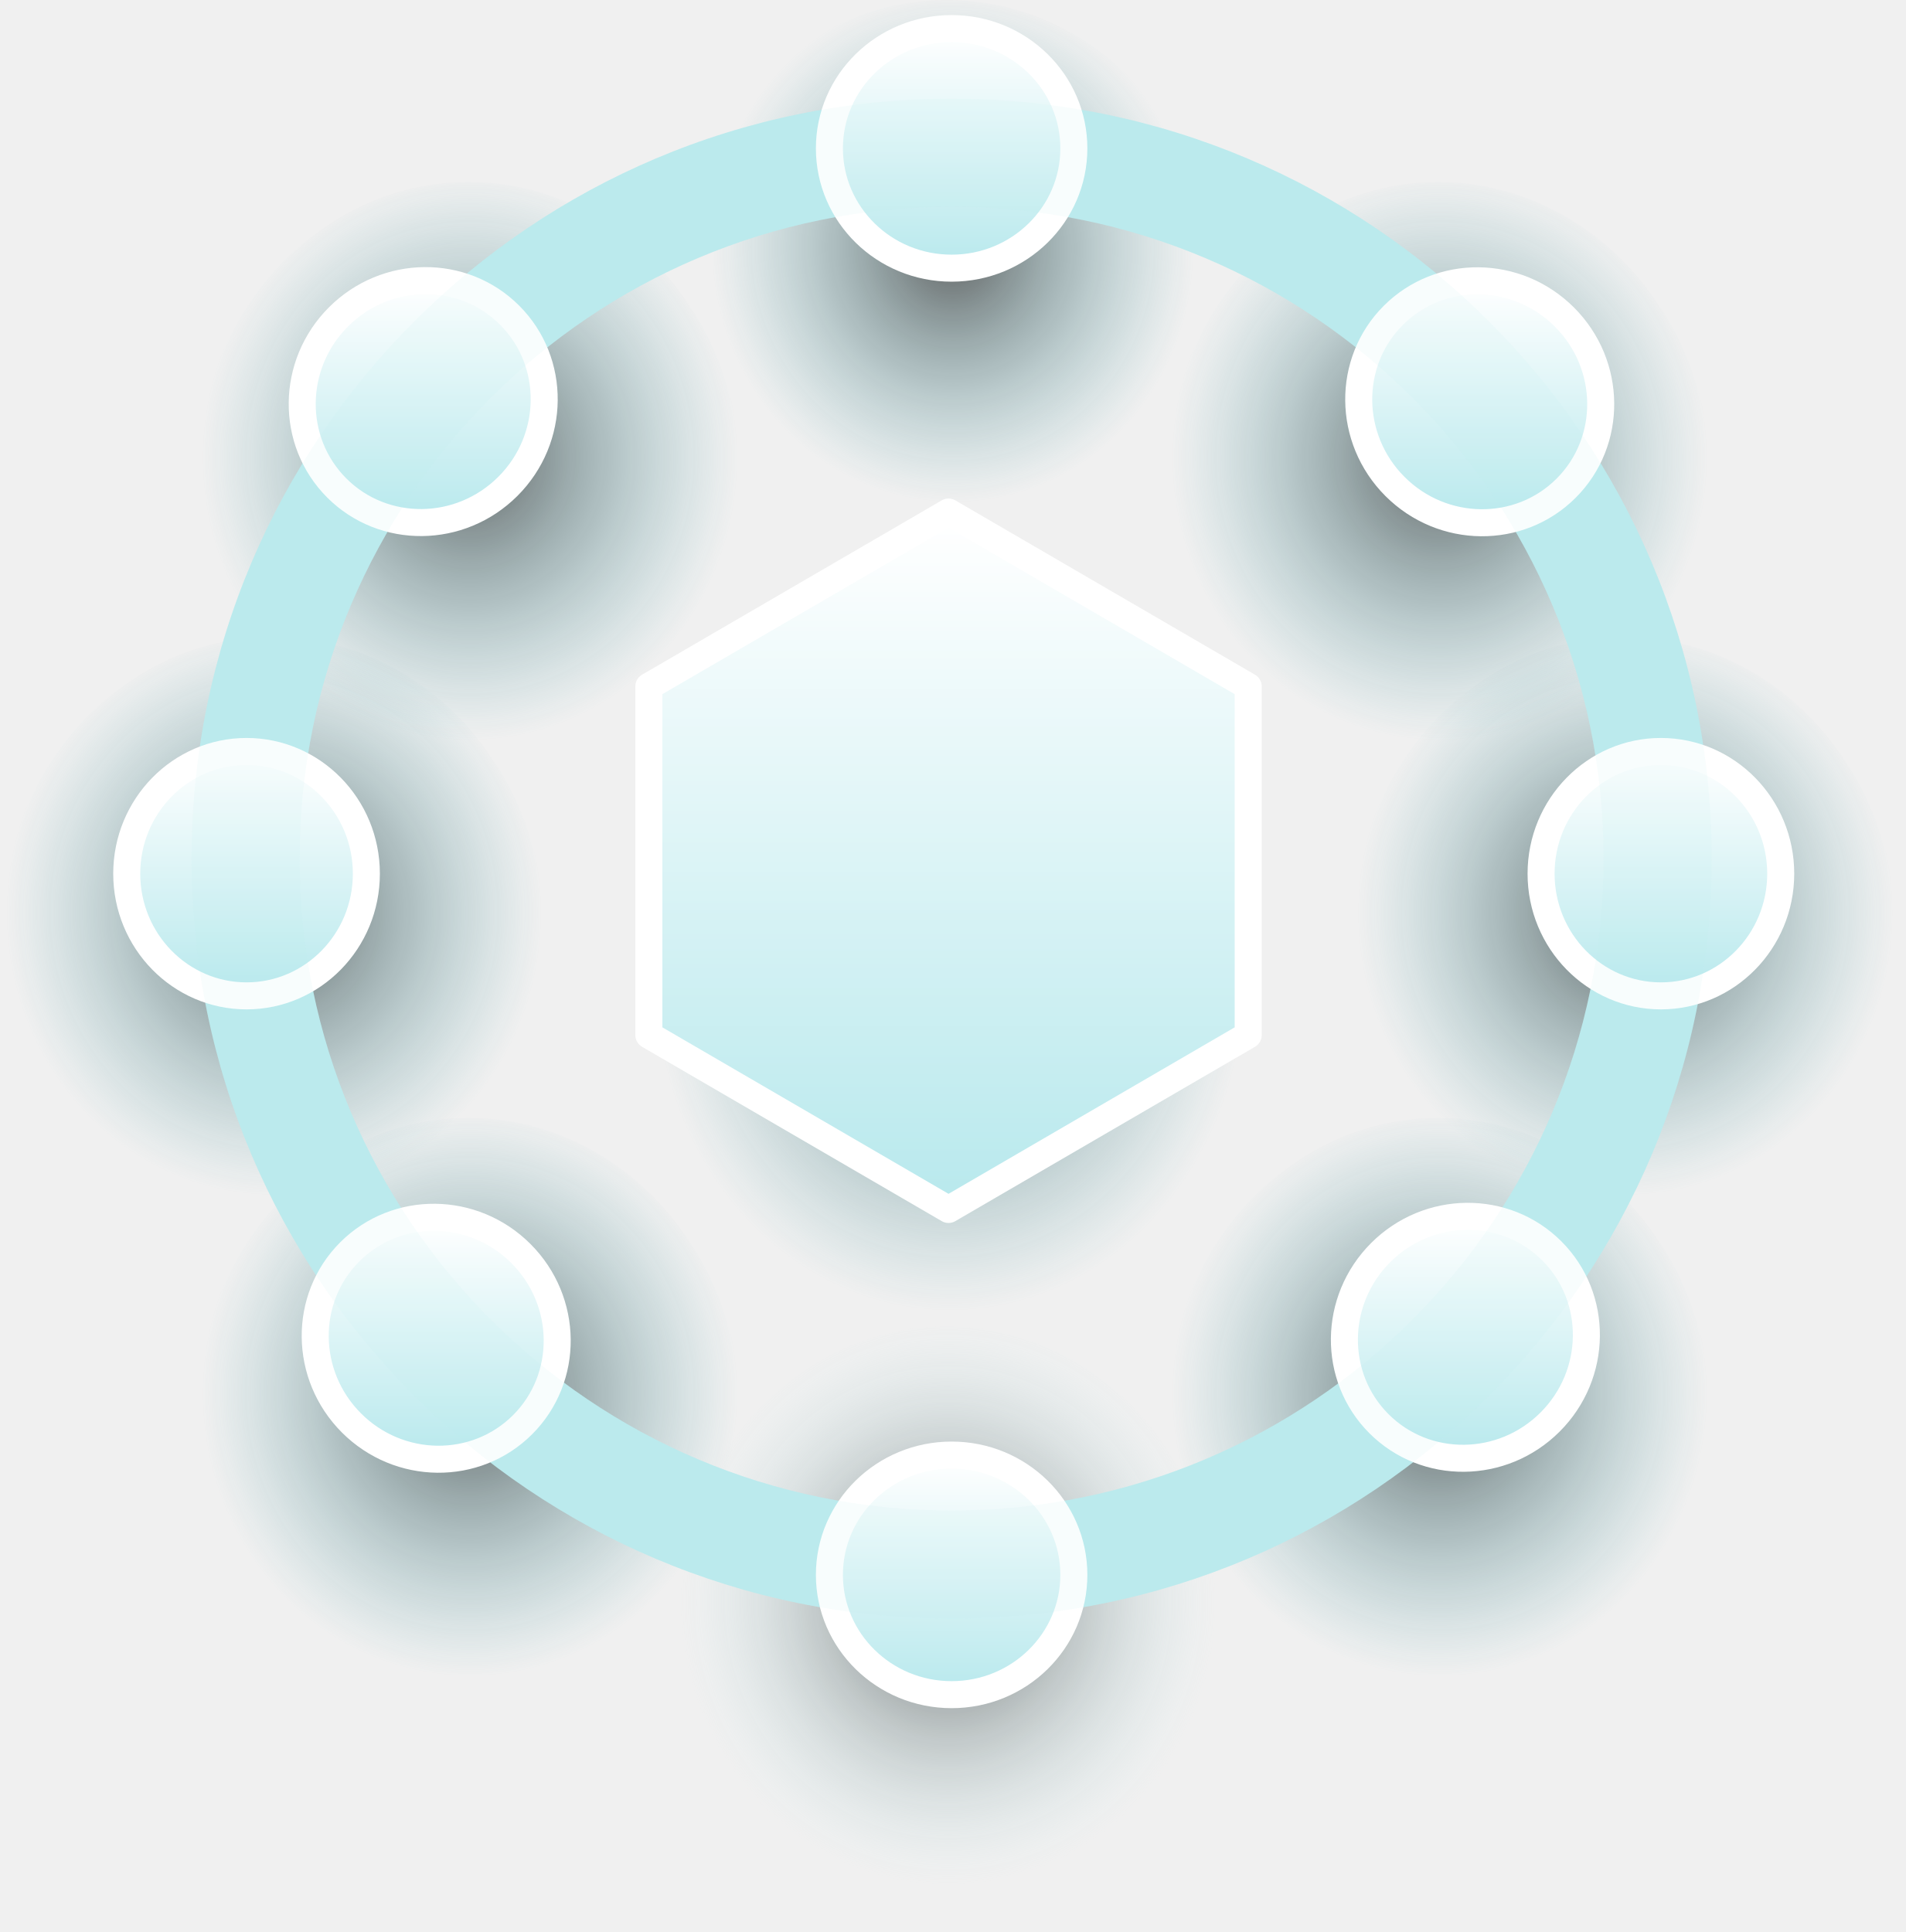
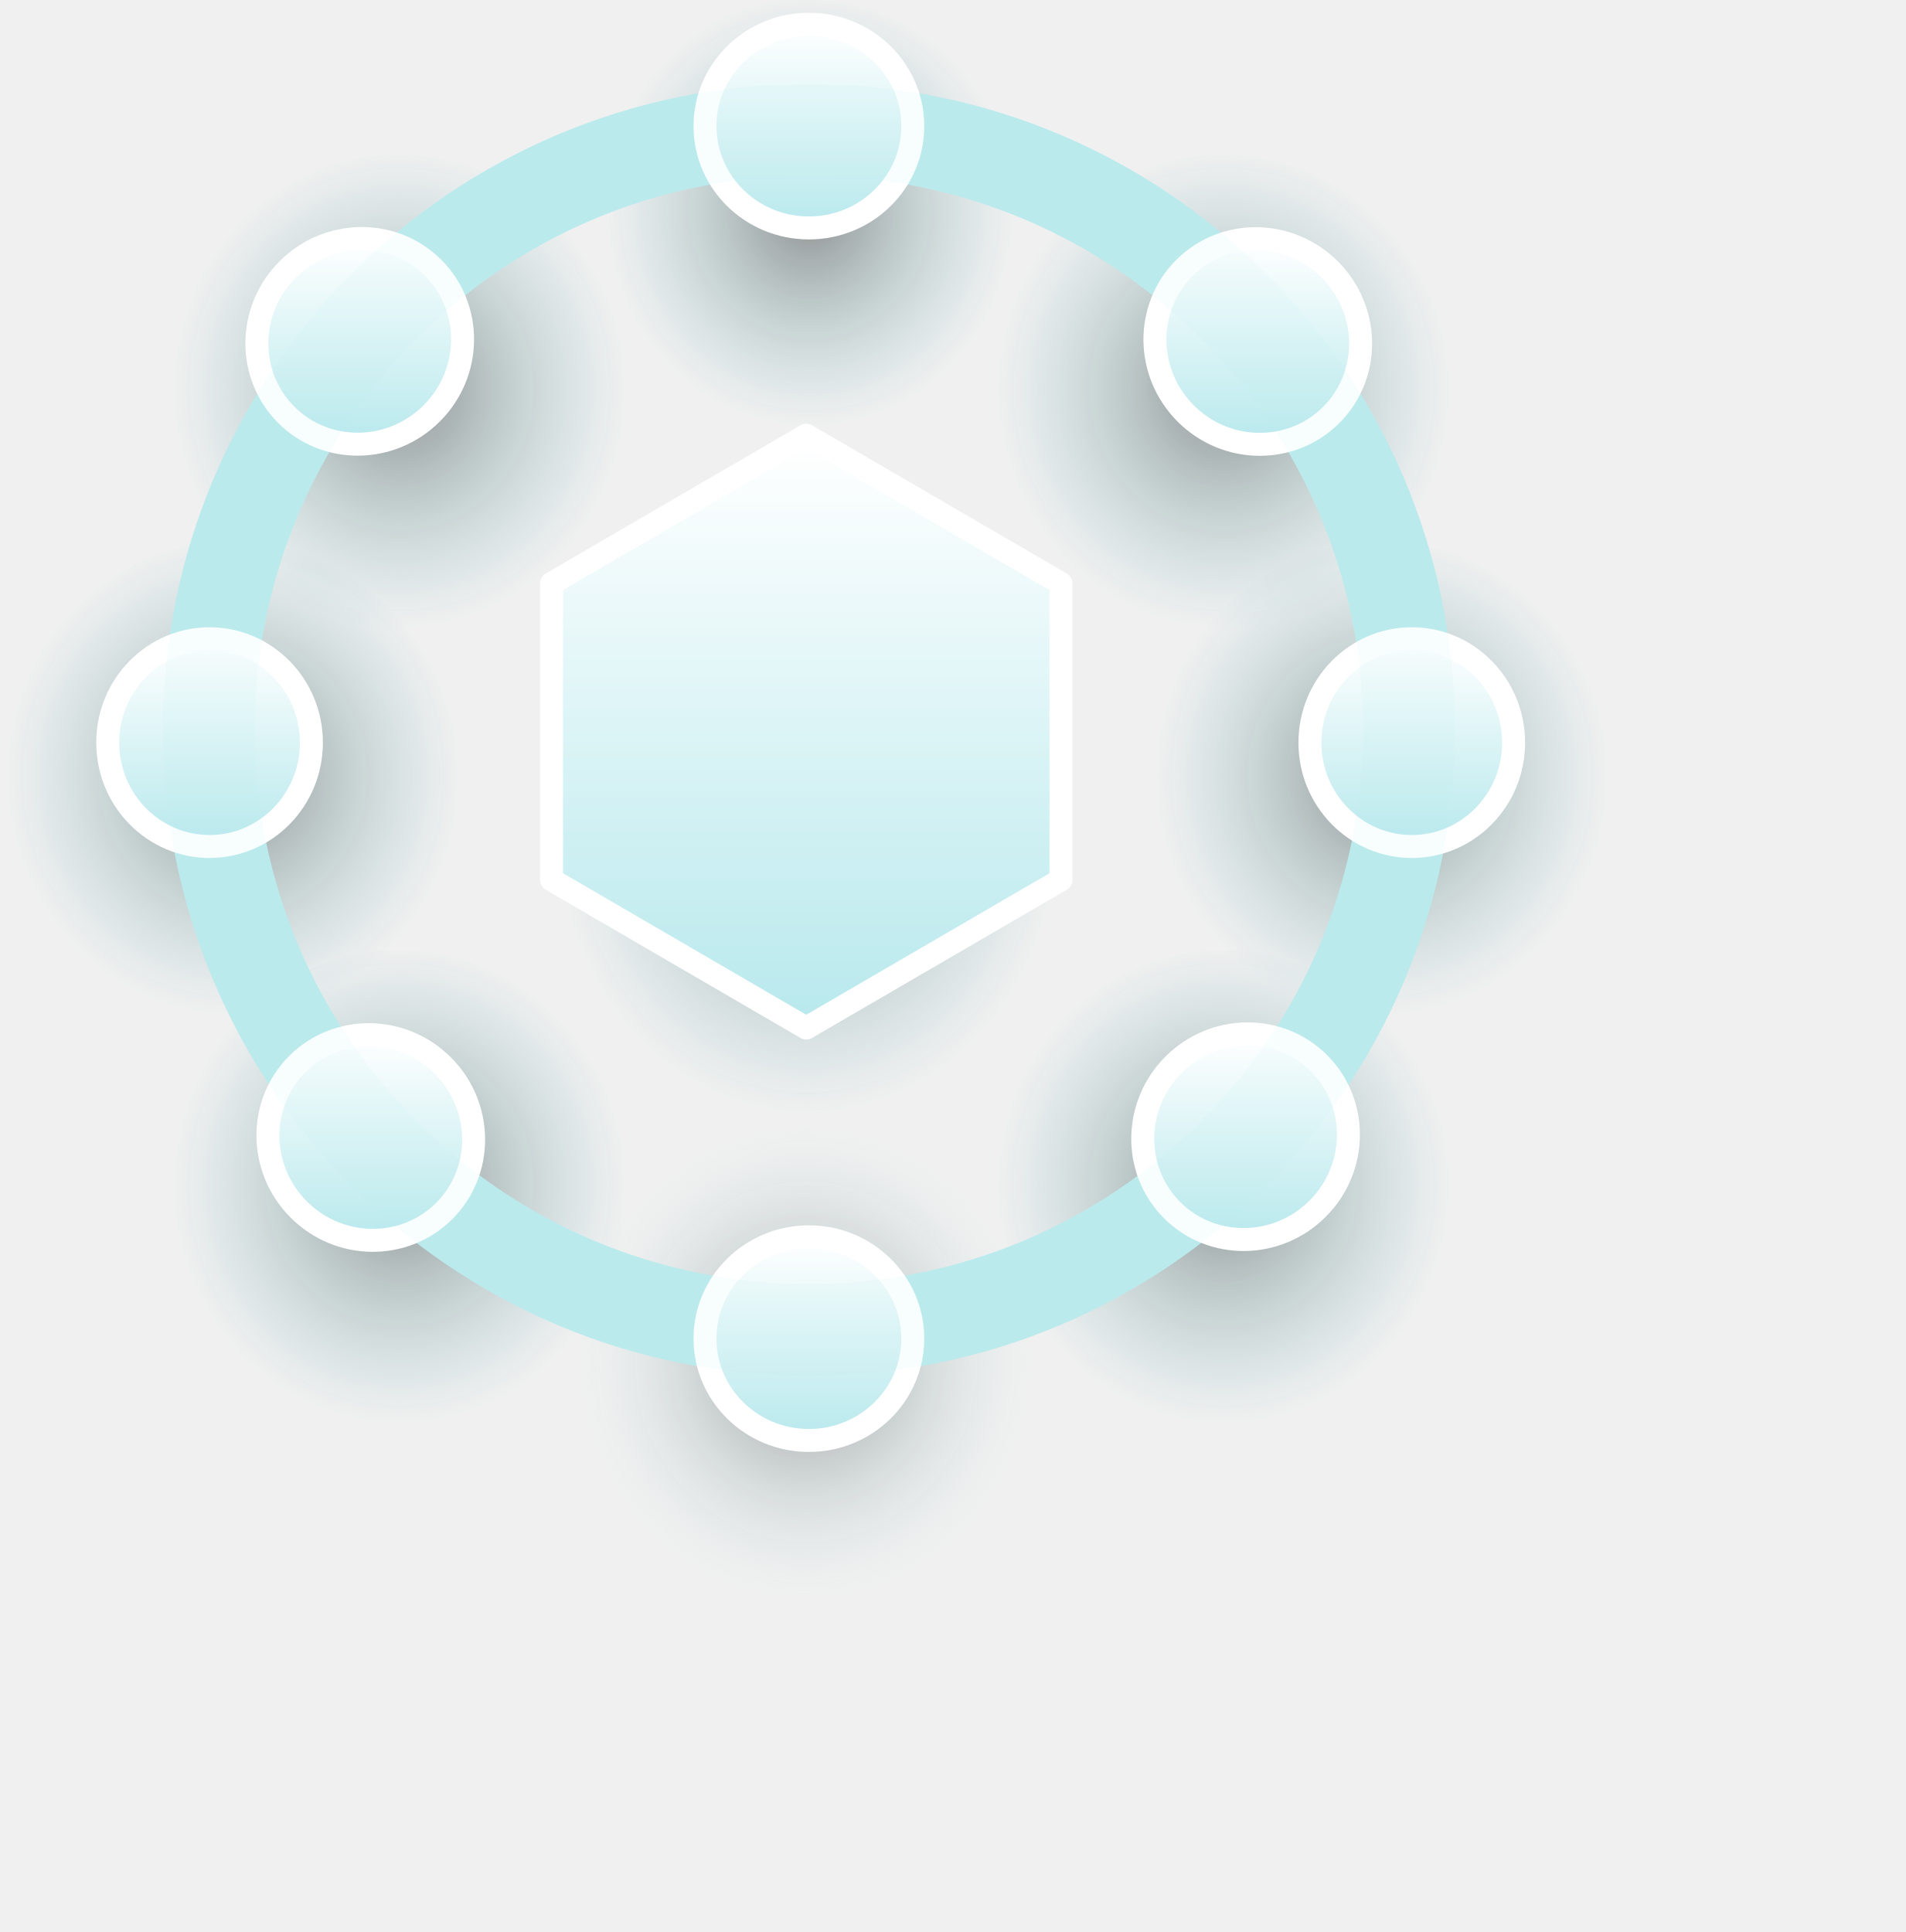
<svg xmlns="http://www.w3.org/2000/svg" viewBox="0 0 141 143" xml:space="preserve" style="fill-rule:evenodd;clip-rule:evenodd;stroke-linejoin:round;stroke-miterlimit:2">
  <g class="nodes">
    <ellipse cx="34.686" cy="104.874" rx="20.182" ry="22.129" style="fill:url(#_gverseRadial51);" />
    <ellipse cx="106.449" cy="104.874" rx="20.182" ry="22.129" style="fill:url(#_gverseRadial52);" />
    <ellipse cx="20.182" cy="69.274" rx="20.182" ry="22.129" style="fill:url(#_gverseRadial53);" />
    <ellipse cx="120.192" cy="69.274" rx="20.182" ry="22.129" style="fill:url(#_gverseRadial54);" />
    <ellipse cx="34.686" cy="35.604" rx="20.182" ry="22.129" style="fill:url(#_gverseRadial55);" />
    <ellipse cx="106.449" cy="35.604" rx="20.182" ry="22.129" style="fill:url(#_gverseRadial56);" />
    <ellipse cx="70.073" cy="120.313" rx="20.182" ry="22.129" style="fill:url(#_gverseRadial57);" />
    <ellipse cx="70.073" cy="22.129" rx="20.182" ry="22.129" style="fill:url(#_gverseRadial58);" />
  </g>
  <path d="M70.197,48.9l22.177,12.905l0,25.81l-22.177,12.905l-22.178,-12.905l-0,-25.81l22.178,-12.905Z" style="fill:url(#_gverseRadial59);" />
  <path d="M70.197,37.9l22.177,12.905l0,25.81l-22.177,12.905l-22.178,-12.905l-0,-25.81l22.178,-12.905Z" style="fill:url(#_gverseLinear510);stroke:white;stroke-width:2px;" />
  <path d="M70.426,7.306c31.044,0 56.249,25.204 56.249,56.249c0,31.044 -25.205,56.249 -56.249,56.249c-31.045,0 -56.249,-25.205 -56.249,-56.249c0,-31.045 25.204,-56.249 56.249,-56.249Zm-0,8c-26.63,0 -48.249,21.619 -48.249,48.249c-0,26.629 21.619,48.249 48.249,48.249c26.629,0 48.249,-21.62 48.249,-48.249c0,-26.63 -21.62,-48.249 -48.249,-48.249Z" style="fill:#BBEAED;" />
  <g class="nodes">
    <ellipse cx="70.426" cy="116.566" rx="9.045" ry="8.867" style="fill:url(#_gverseLinear511);stroke:white;stroke-width:2px;" />
    <ellipse cx="70.426" cy="10.982" rx="9.045" ry="8.867" style="fill:url(#_gverseLinear512);stroke:white;stroke-width:2px;" />
    <path d="M114.049,64.666c0,-4.992 3.973,-9.045 8.867,-9.045c4.894,0 8.868,4.053 8.868,9.045c0,4.992 -3.974,9.045 -8.868,9.045c-4.894,0 -8.867,-4.053 -8.867,-9.045Z" style="fill:url(#_gverseLinear513);stroke:white;stroke-width:2px;" />
    <path d="M9.379,64.666c0,-4.992 3.973,-9.045 8.867,-9.045c4.894,0 8.867,4.053 8.867,9.045c0,4.992 -3.973,9.045 -8.867,9.045c-4.894,0 -8.867,-4.053 -8.867,-9.045Z" style="fill:url(#_gverseLinear514);stroke:white;stroke-width:2px;" />
    <path d="M102.177,92.713c3.53,-3.53 9.206,-3.587 12.666,-0.126c3.461,3.46 3.404,9.136 -0.125,12.666c-3.53,3.53 -9.206,3.586 -12.666,0.125c-3.461,-3.46 -3.404,-9.136 0.125,-12.665Z" style="fill:url(#_gverseLinear515);stroke:white;stroke-width:2px;" />
    <path d="M25.05,23.454c3.53,-3.53 9.205,-3.586 12.666,-0.125c3.46,3.46 3.404,9.135 -0.126,12.665c-3.53,3.53 -9.205,3.587 -12.666,0.126c-3.46,-3.461 -3.404,-9.136 0.126,-12.666Z" style="fill:url(#_gverseLinear516);stroke:white;stroke-width:2px;" />
    <path d="M38.552,92.783c3.53,3.53 3.586,9.205 0.126,12.666c-3.461,3.46 -9.136,3.404 -12.666,-0.126c-3.53,-3.53 -3.586,-9.205 -0.126,-12.666c3.461,-3.46 9.136,-3.404 12.666,0.126Z" style="fill:url(#_gverseLinear517);stroke:white;stroke-width:2px;" />
    <path d="M115.778,23.468c3.53,3.529 3.586,9.205 0.126,12.665c-3.461,3.461 -9.136,3.405 -12.666,-0.125c-3.53,-3.53 -3.586,-9.206 -0.125,-12.666c3.46,-3.461 9.135,-3.404 12.665,0.126Z" style="fill:url(#_gverseLinear518);stroke:white;stroke-width:2px;" />
  </g>
  <path d="M70.426,7.306c31.044,0 56.249,25.204 56.249,56.249c0,31.044 -25.205,56.249 -56.249,56.249c-31.045,0 -56.249,-25.205 -56.249,-56.249c0,-31.045 25.204,-56.249 56.249,-56.249Zm-0,8c-26.63,0 -48.249,21.619 -48.249,48.249c-0,26.629 21.619,48.249 48.249,48.249c26.629,0 48.249,-21.62 48.249,-48.249c0,-26.63 -21.62,-48.249 -48.249,-48.249Z" style="fill:#BBEAED;fill-opacity:0.1;" />
  <defs>
    <radialGradient id="_gverseRadial51" cx="0" cy="0" r="1" gradientUnits="userSpaceOnUse" gradientTransform="matrix(-19.8235,0,0,-20.9371,34.78,103.151)">
-       <stop offset="0" style="stop-color:black;stop-opacity:0.6" />
+       <stop offset="0" style="stop-color:black;stop-opacity:0.4" />
      <stop offset="1" style="stop-color:#2996A2;stop-opacity:0" />
    </radialGradient>
    <radialGradient id="_gverseRadial52" cx="0" cy="0" r="1" gradientUnits="userSpaceOnUse" gradientTransform="matrix(-19.8235,0,0,-20.9371,106.543,103.151)">
-       <stop offset="0" style="stop-color:black;stop-opacity:0.6" />
+       <stop offset="0" style="stop-color:black;stop-opacity:0.4" />
      <stop offset="1" style="stop-color:#2996A2;stop-opacity:0" />
    </radialGradient>
    <radialGradient id="_gverseRadial53" cx="0" cy="0" r="1" gradientUnits="userSpaceOnUse" gradientTransform="matrix(-19.8235,0,0,-20.9371,20.276,67.5506)">
-       <stop offset="0" style="stop-color:black;stop-opacity:0.6" />
+       <stop offset="0" style="stop-color:black;stop-opacity:0.4" />
      <stop offset="1" style="stop-color:#2996A2;stop-opacity:0" />
    </radialGradient>
    <radialGradient id="_gverseRadial54" cx="0" cy="0" r="1" gradientUnits="userSpaceOnUse" gradientTransform="matrix(-19.8235,0,0,-20.9371,120.286,67.5506)">
-       <stop offset="0" style="stop-color:black;stop-opacity:0.6" />
+       <stop offset="0" style="stop-color:black;stop-opacity:0.4" />
      <stop offset="1" style="stop-color:#2996A2;stop-opacity:0" />
    </radialGradient>
    <radialGradient id="_gverseRadial55" cx="0" cy="0" r="1" gradientUnits="userSpaceOnUse" gradientTransform="matrix(-19.8235,0,0,-20.9371,34.78,33.8806)">
-       <stop offset="0" style="stop-color:black;stop-opacity:0.6" />
+       <stop offset="0" style="stop-color:black;stop-opacity:0.4" />
      <stop offset="1" style="stop-color:#2996A2;stop-opacity:0" />
    </radialGradient>
    <radialGradient id="_gverseRadial56" cx="0" cy="0" r="1" gradientUnits="userSpaceOnUse" gradientTransform="matrix(-19.8235,0,0,-20.9371,106.543,33.8806)">
-       <stop offset="0" style="stop-color:black;stop-opacity:0.6" />
+       <stop offset="0" style="stop-color:black;stop-opacity:0.4" />
      <stop offset="1" style="stop-color:#2996A2;stop-opacity:0" />
    </radialGradient>
    <radialGradient id="_gverseRadial57" cx="0" cy="0" r="1" gradientUnits="userSpaceOnUse" gradientTransform="matrix(-19.8235,0,0,-20.9371,70.167,118.59)">
-       <stop offset="0" style="stop-color:black;stop-opacity:0.6" />
+       <stop offset="0" style="stop-color:black;stop-opacity:0.4" />
      <stop offset="1" style="stop-color:#B9E9ED;stop-opacity:0" />
    </radialGradient>
    <radialGradient id="_gverseRadial58" cx="0" cy="0" r="1" gradientUnits="userSpaceOnUse" gradientTransform="matrix(-17.8625,0.304287,-0.32138,-18.866,70.511,18.3604)">
-       <stop offset="0" style="stop-color:black;stop-opacity:0.6" />
+       <stop offset="0" style="stop-color:black;stop-opacity:0.4" />
      <stop offset="1" style="stop-color:#2996A2;stop-opacity:0" />
    </radialGradient>
    <radialGradient id="_gverseRadial59" cx="0" cy="0" r="1" gradientUnits="userSpaceOnUse" gradientTransform="matrix(-21.7836,0,0,-24.4198,70.2998,72.7)">
-       <stop offset="0" style="stop-color:black;stop-opacity:0.6" />
+       <stop offset="0" style="stop-color:black;stop-opacity:0.4" />
      <stop offset="1" style="stop-color:#2996A2;stop-opacity:0" />
    </radialGradient>
    <linearGradient id="_gverseLinear510" x1="0" y1="0" x2="1" y2="0" gradientUnits="userSpaceOnUse" gradientTransform="matrix(-1.6438e-14,49.9674,-42.935,-1.91304e-14,72.8694,38.4726)">
      <stop offset="0" style="stop-color:white;stop-opacity:1" />
      <stop offset="1" style="stop-color:#B9E9ED;stop-opacity:1" />
    </linearGradient>
    <linearGradient id="_gverseLinear511" x1="0" y1="0" x2="1" y2="0" gradientUnits="userSpaceOnUse" gradientTransform="matrix(-6.70415e-15,17.1663,-17.5109,-6.57222e-15,71.5161,107.896)">
      <stop offset="0" style="stop-color:white;stop-opacity:1" />
      <stop offset="1" style="stop-color:#B9E9ED;stop-opacity:1" />
    </linearGradient>
    <linearGradient id="_gverseLinear512" x1="0" y1="0" x2="1" y2="0" gradientUnits="userSpaceOnUse" gradientTransform="matrix(-6.70415e-15,17.1663,-17.5109,-6.57222e-15,71.5161,2.31173)">
      <stop offset="0" style="stop-color:white;stop-opacity:1" />
      <stop offset="1" style="stop-color:#B9E9ED;stop-opacity:1" />
    </linearGradient>
    <linearGradient id="_gverseLinear513" x1="0" y1="0" x2="1" y2="0" gradientUnits="userSpaceOnUse" gradientTransform="matrix(-6.57259e-15,17.5109,-17.1672,-6.70415e-15,123.985,55.8217)">
      <stop offset="0" style="stop-color:white;stop-opacity:1" />
      <stop offset="1" style="stop-color:#B9E9ED;stop-opacity:1" />
    </linearGradient>
    <linearGradient id="_gverseLinear514" x1="0" y1="0" x2="1" y2="0" gradientUnits="userSpaceOnUse" gradientTransform="matrix(-6.57222e-15,17.5109,-17.1663,-6.70415e-15,19.3147,55.8217)">
      <stop offset="0" style="stop-color:white;stop-opacity:1" />
      <stop offset="1" style="stop-color:#B9E9ED;stop-opacity:1" />
    </linearGradient>
    <linearGradient id="_gverseLinear515" x1="0" y1="0" x2="1" y2="0" gradientUnits="userSpaceOnUse" gradientTransform="matrix(-6.63722e-15,17.3363,-17.336,-6.63731e-15,109.527,90.2266)">
      <stop offset="0" style="stop-color:white;stop-opacity:1" />
      <stop offset="1" style="stop-color:#B9E9ED;stop-opacity:1" />
    </linearGradient>
    <linearGradient id="_gverseLinear516" x1="0" y1="0" x2="1" y2="0" gradientUnits="userSpaceOnUse" gradientTransform="matrix(-6.63722e-15,17.3363,-17.336,-6.63731e-15,32.3992,20.9681)">
      <stop offset="0" style="stop-color:white;stop-opacity:1" />
      <stop offset="1" style="stop-color:#B9E9ED;stop-opacity:1" />
    </linearGradient>
    <linearGradient id="_gverseLinear517" x1="0" y1="0" x2="1" y2="0" gradientUnits="userSpaceOnUse" gradientTransform="matrix(-6.63722e-15,17.336,-17.336,-6.63722e-15,33.3612,90.297)">
      <stop offset="0" style="stop-color:white;stop-opacity:1" />
      <stop offset="1" style="stop-color:#B9E9ED;stop-opacity:1" />
    </linearGradient>
    <linearGradient id="_gverseLinear518" x1="0" y1="0" x2="1" y2="0" gradientUnits="userSpaceOnUse" gradientTransform="matrix(-6.63717e-15,17.3363,-17.3359,-6.63731e-15,110.587,20.9816)">
      <stop offset="0" style="stop-color:white;stop-opacity:1" />
      <stop offset="1" style="stop-color:#B9E9ED;stop-opacity:1" />
    </linearGradient>
  </defs>
  <style>
        svg {
+             transform: scale(0.85);
            transform-box: fill-box;
-             transform-origin: center;
+             transform-origin: top;
        }
        .nodes {
+             transform-origin: center;
            transform: rotate(0deg);
            transform-origin: center;
            transition: all 0.7s linear;
        }
        svg:hover .nodes {
            transform: rotate(-49deg);
            transition: all 0.7s linear;
            transform-origin: 50% 44.5%;
        }
    </style>
</svg>
